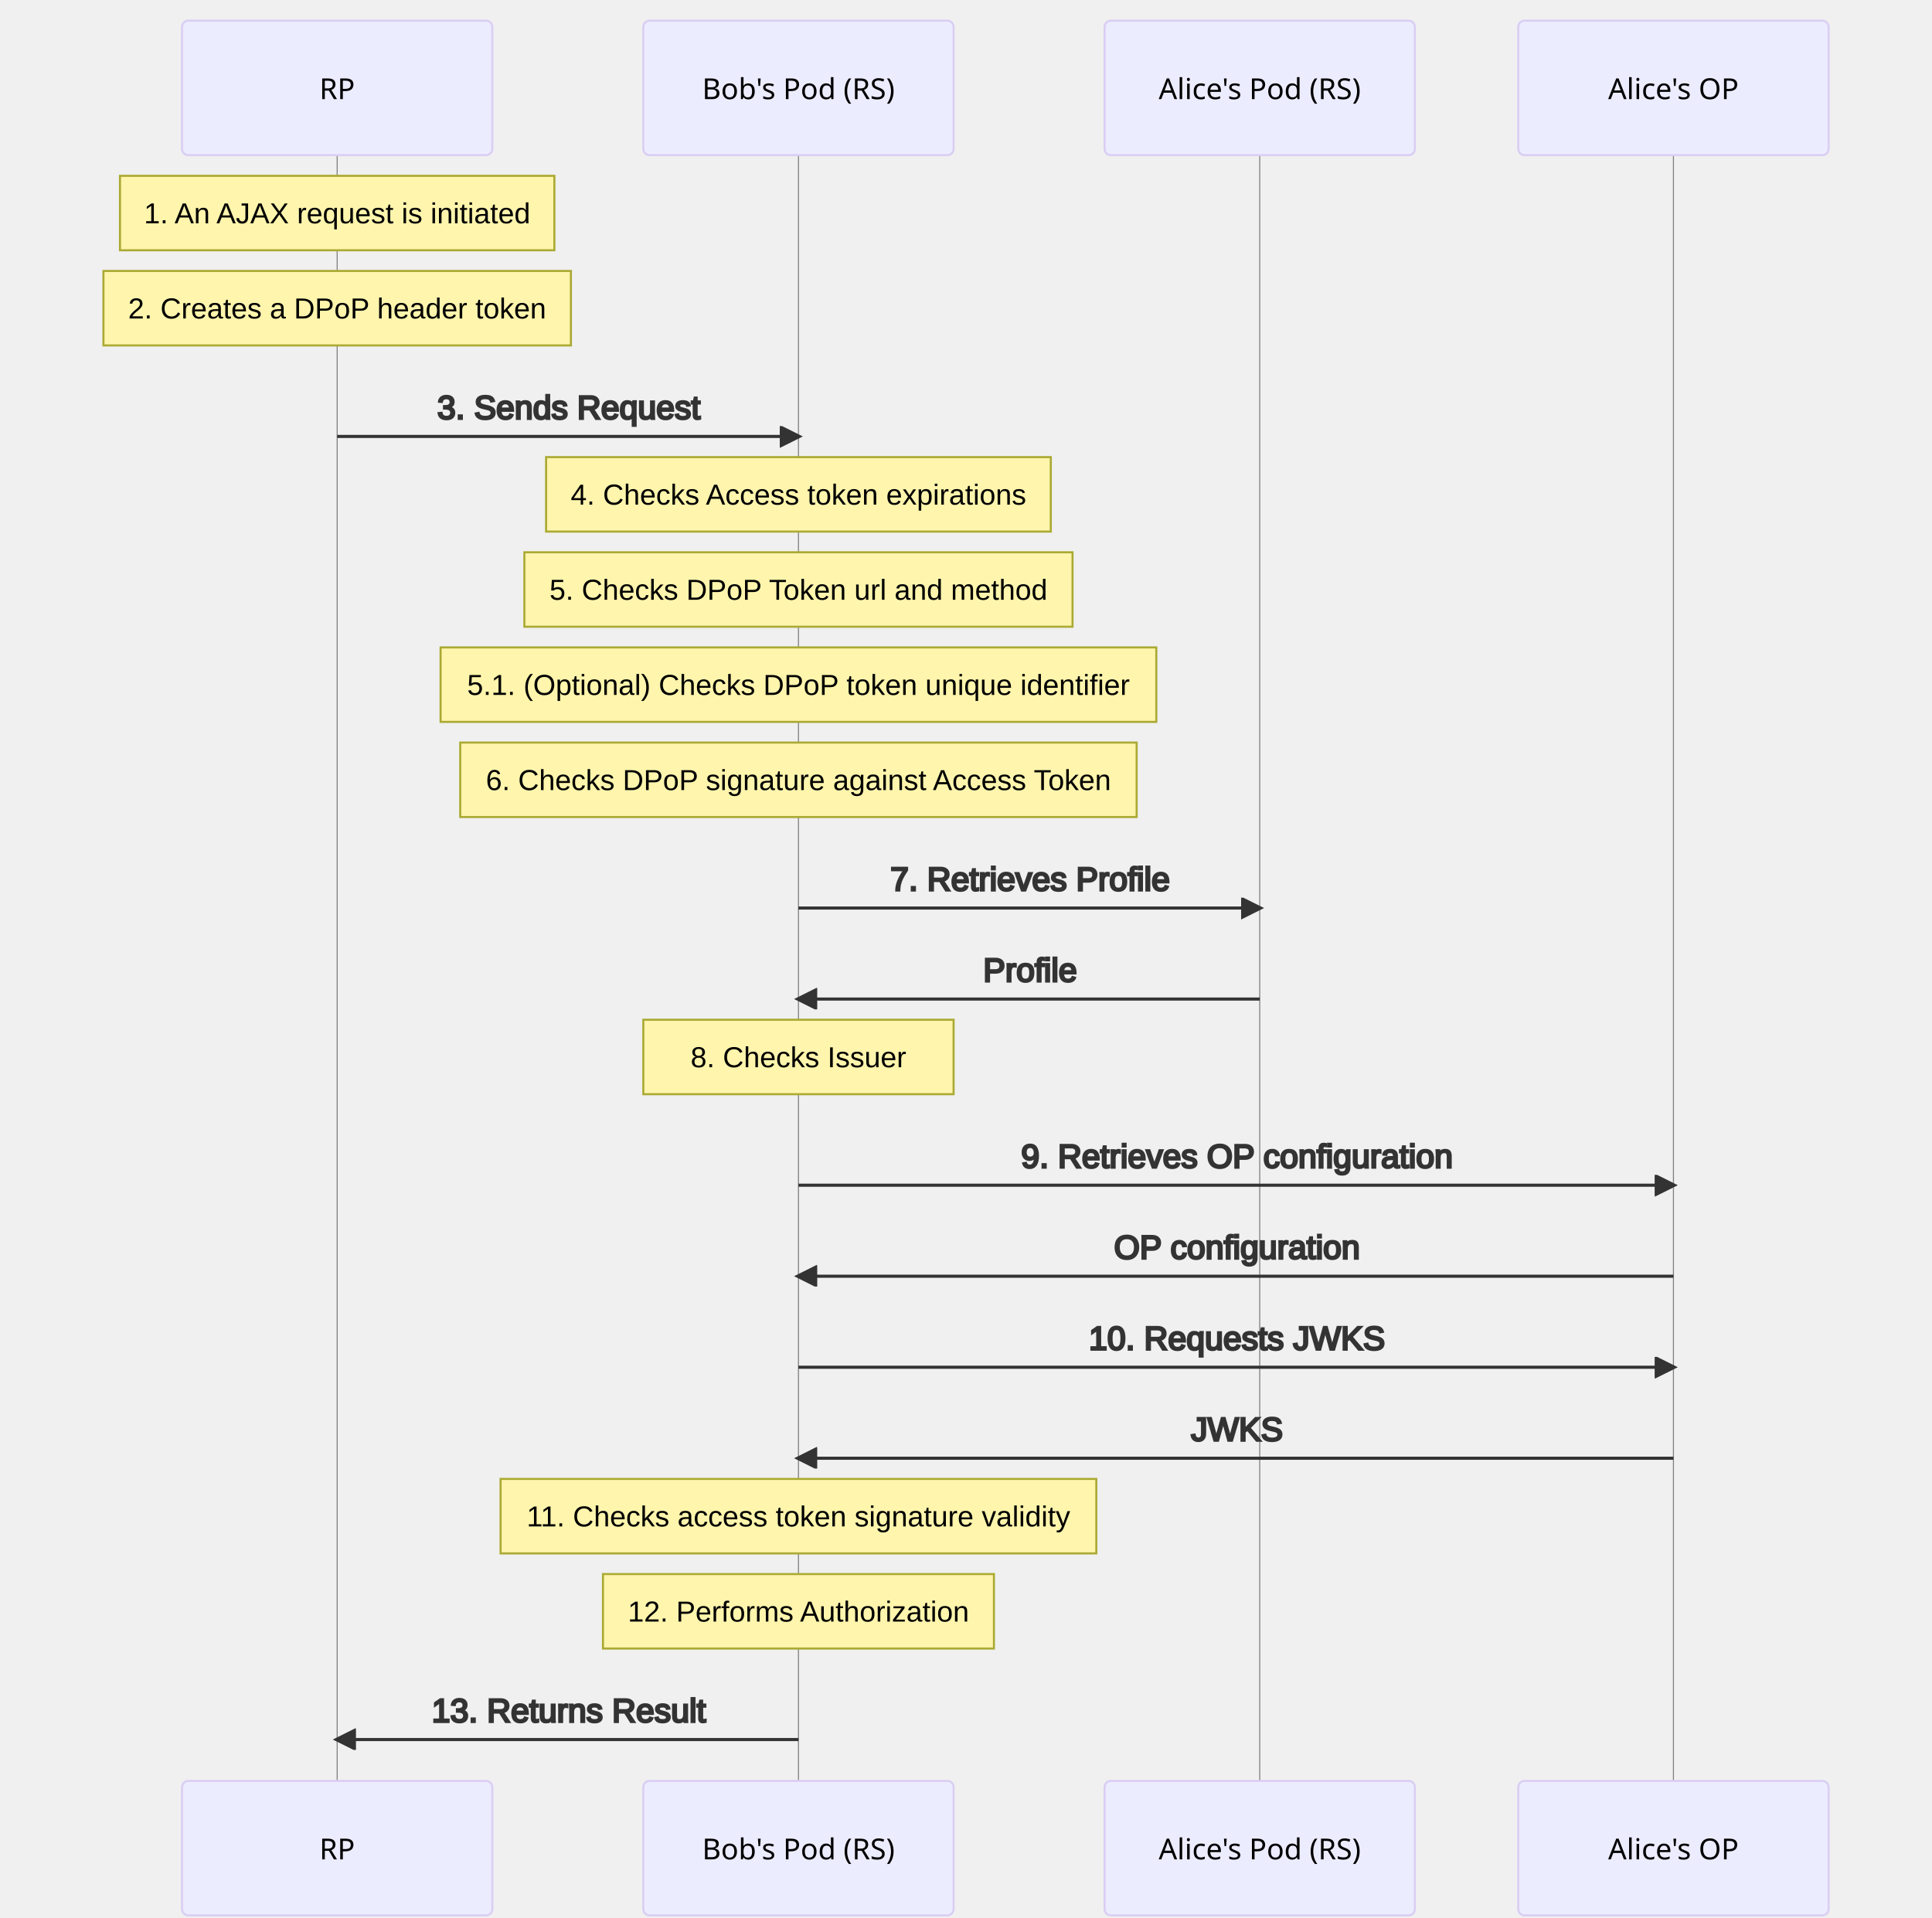
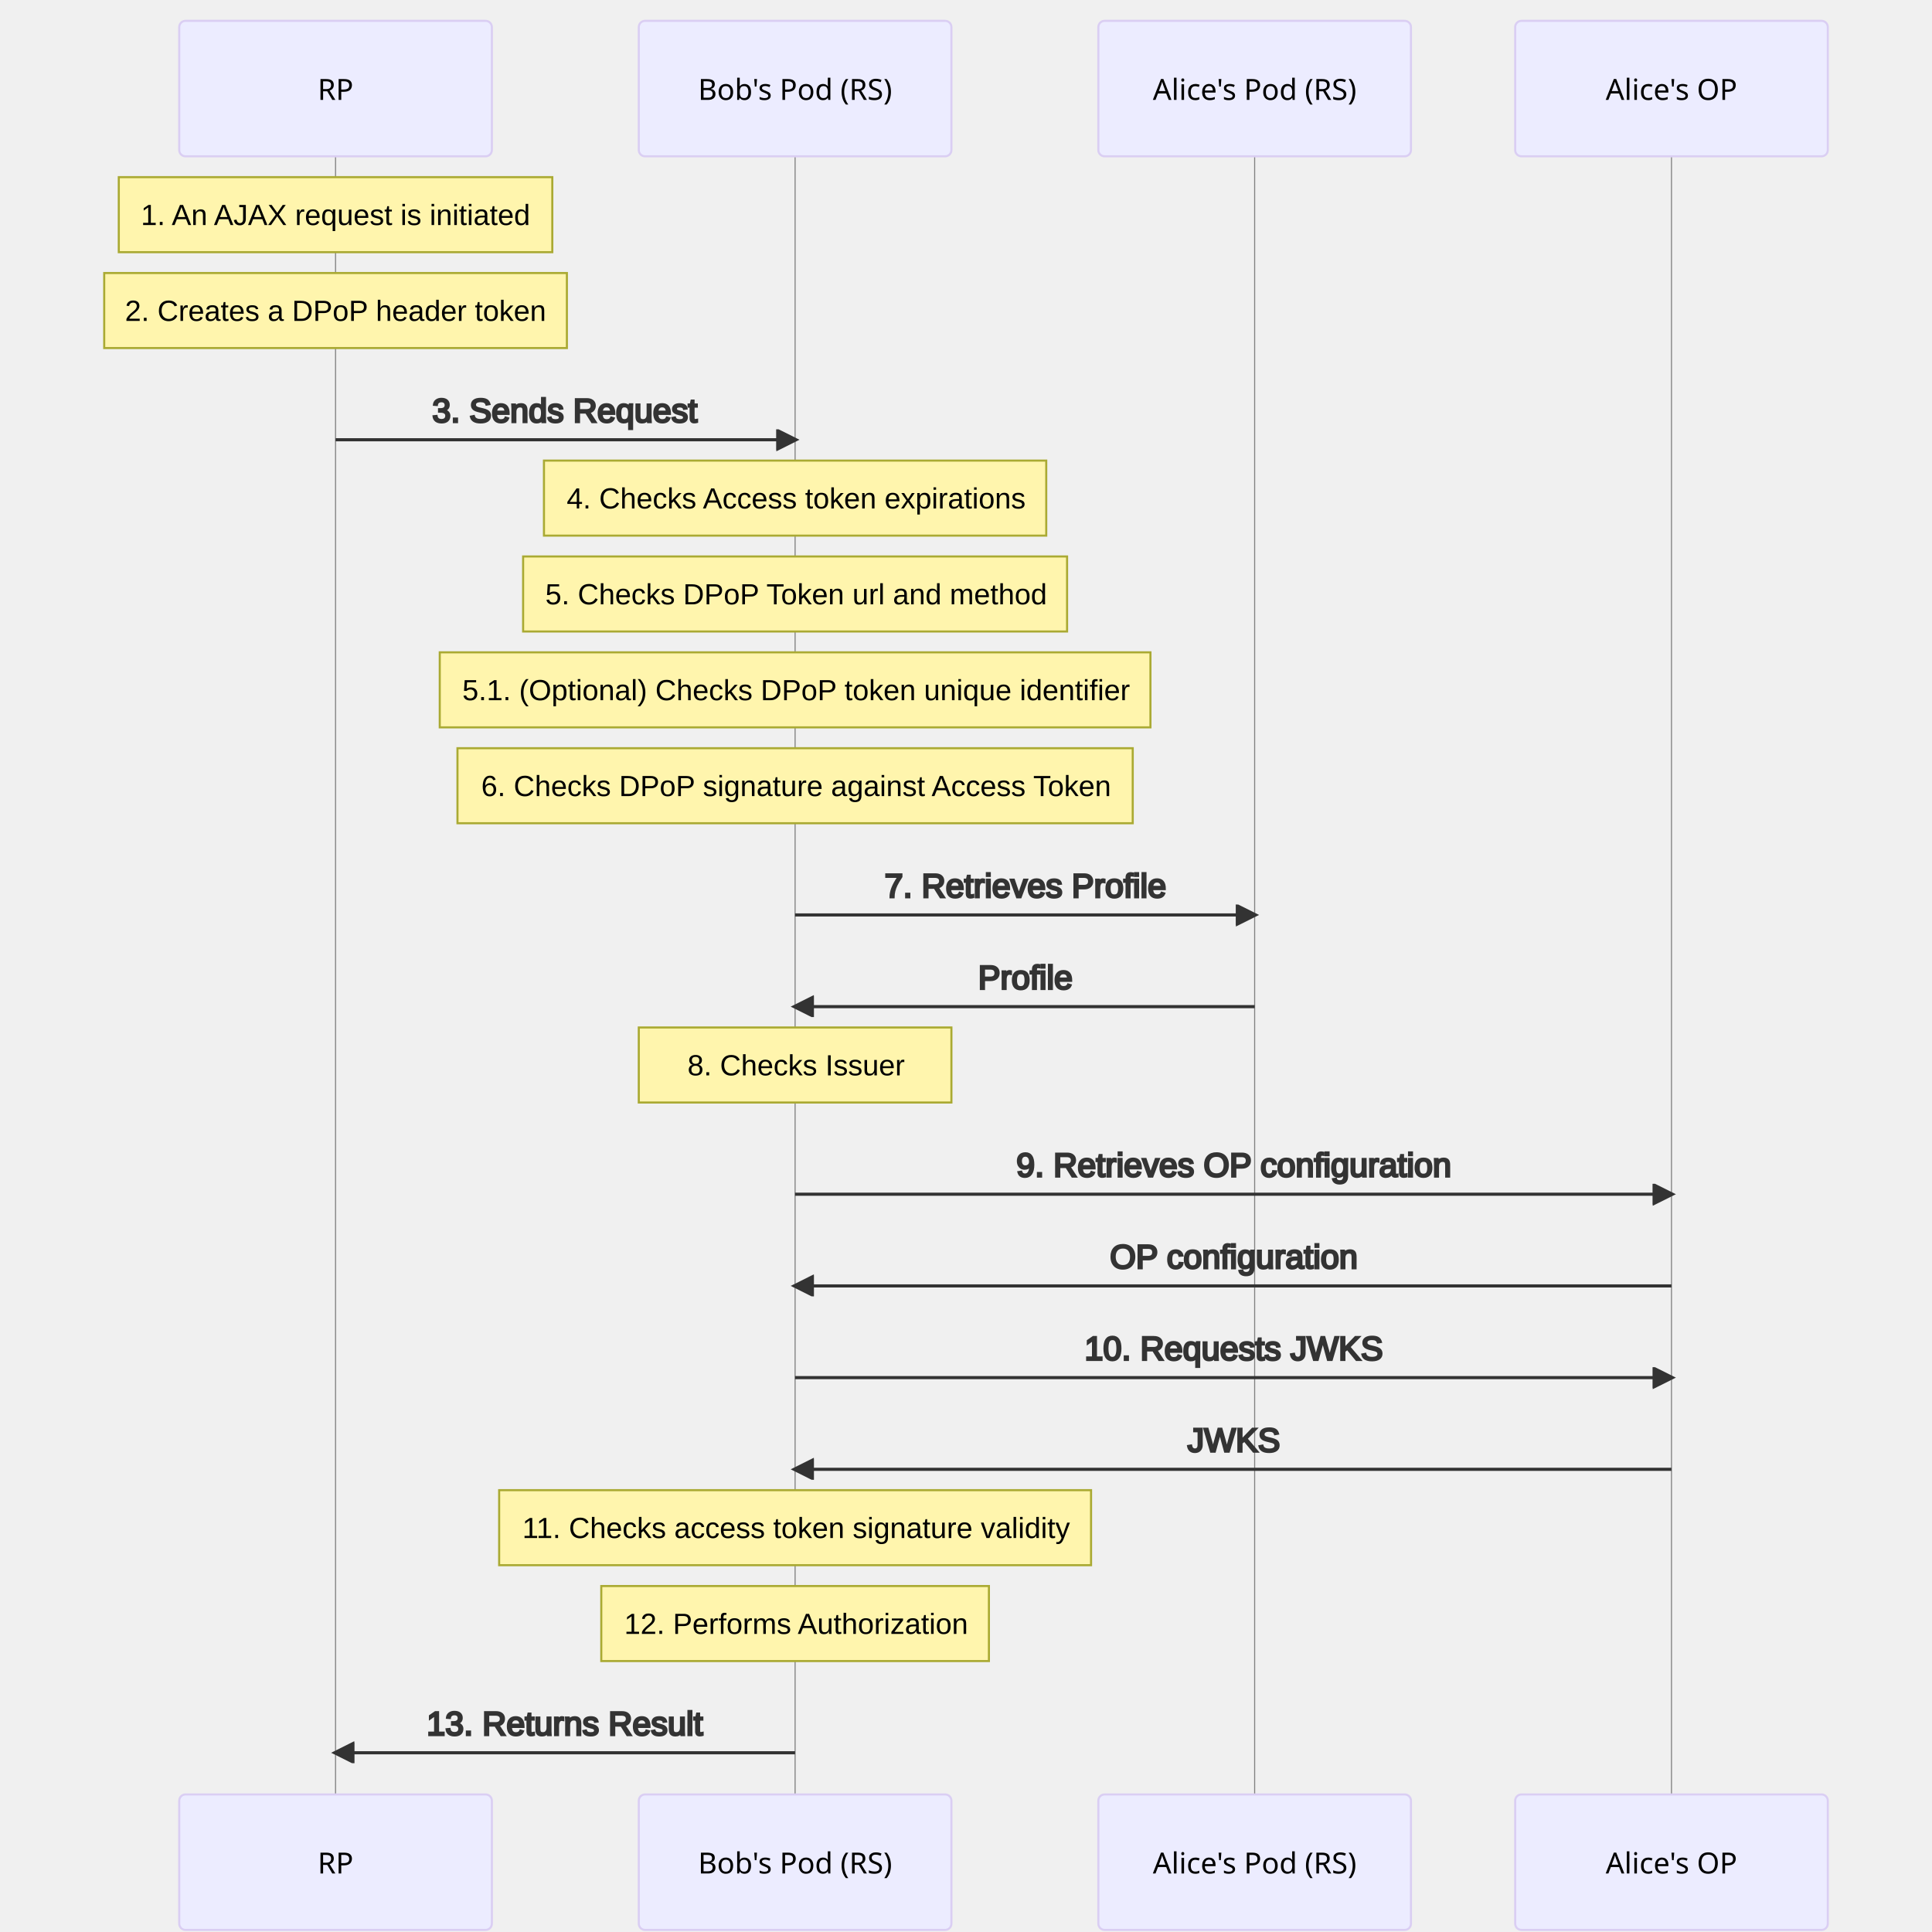
- <svg xmlns="http://www.w3.org/2000/svg" id="mermaid-1619973128495" width="100%" height="927" style="max-width: 934px;" viewBox="-88 -10 934 927">
-   <style>#mermaid-1619973128495{font-family:"trebuchet ms",verdana,arial,sans-serif;font-size:16px;fill:#333;}#mermaid-1619973128495 .error-icon{fill:#552222;}#mermaid-1619973128495 .error-text{fill:#552222;stroke:#552222;}#mermaid-1619973128495 .edge-thickness-normal{stroke-width:2px;}#mermaid-1619973128495 .edge-thickness-thick{stroke-width:3.5px;}#mermaid-1619973128495 .edge-pattern-solid{stroke-dasharray:0;}#mermaid-1619973128495 .edge-pattern-dashed{stroke-dasharray:3;}#mermaid-1619973128495 .edge-pattern-dotted{stroke-dasharray:2;}#mermaid-1619973128495 .marker{fill:#333333;stroke:#333333;}#mermaid-1619973128495 .marker.cross{stroke:#333333;}#mermaid-1619973128495 svg{font-family:"trebuchet ms",verdana,arial,sans-serif;font-size:16px;}#mermaid-1619973128495 .actor{stroke:hsl(259.626,59.777%,87.902%);fill:#ECECFF;}#mermaid-1619973128495 text.actor &gt; tspan{fill:black;stroke:none;}#mermaid-1619973128495 .actor-line{stroke:grey;}#mermaid-1619973128495 .messageLine0{stroke-width:1.5;stroke-dasharray:none;stroke:#333;}#mermaid-1619973128495 .messageLine1{stroke-width:1.5;stroke-dasharray:2,2;stroke:#333;}#mermaid-1619973128495 #arrowhead path{fill:#333;stroke:#333;}#mermaid-1619973128495 .sequenceNumber{fill:white;}#mermaid-1619973128495 #sequencenumber{fill:#333;}#mermaid-1619973128495 #crosshead path{fill:#333;stroke:#333;}#mermaid-1619973128495 .messageText{fill:#333;stroke:#333;}#mermaid-1619973128495 .labelBox{stroke:hsl(259.626,59.777%,87.902%);fill:#ECECFF;}#mermaid-1619973128495 .labelText,#mermaid-1619973128495 .labelText &gt; tspan{fill:black;stroke:none;}#mermaid-1619973128495 .loopText,#mermaid-1619973128495 .loopText &gt; tspan{fill:black;stroke:none;}#mermaid-1619973128495 .loopLine{stroke-width:2px;stroke-dasharray:2,2;stroke:hsl(259.626,59.777%,87.902%);fill:hsl(259.626,59.777%,87.902%);}#mermaid-1619973128495 .note{stroke:#aaaa33;fill:#fff5ad;}#mermaid-1619973128495 .noteText,#mermaid-1619973128495 .noteText &gt; tspan{fill:black;stroke:none;}#mermaid-1619973128495 .activation0{fill:#f4f4f4;stroke:#666;}#mermaid-1619973128495 .activation1{fill:#f4f4f4;stroke:#666;}#mermaid-1619973128495 .activation2{fill:#f4f4f4;stroke:#666;}#mermaid-1619973128495:root{--mermaid-font-family:"trebuchet ms",verdana,arial,sans-serif;}#mermaid-1619973128495 sequence{fill:apa;}</style>
+ <svg xmlns="http://www.w3.org/2000/svg" id="mermaid-1620070245906" width="100%" height="927" style="max-width: 927px;" viewBox="-86 -10 927 927">
+   <style>#mermaid-1620070245906{font-family:"trebuchet ms",verdana,arial,sans-serif;font-size:16px;fill:#333;}#mermaid-1620070245906 .error-icon{fill:#552222;}#mermaid-1620070245906 .error-text{fill:#552222;stroke:#552222;}#mermaid-1620070245906 .edge-thickness-normal{stroke-width:2px;}#mermaid-1620070245906 .edge-thickness-thick{stroke-width:3.5px;}#mermaid-1620070245906 .edge-pattern-solid{stroke-dasharray:0;}#mermaid-1620070245906 .edge-pattern-dashed{stroke-dasharray:3;}#mermaid-1620070245906 .edge-pattern-dotted{stroke-dasharray:2;}#mermaid-1620070245906 .marker{fill:#333333;stroke:#333333;}#mermaid-1620070245906 .marker.cross{stroke:#333333;}#mermaid-1620070245906 svg{font-family:"trebuchet ms",verdana,arial,sans-serif;font-size:16px;}#mermaid-1620070245906 .actor{stroke:hsl(259.626,59.777%,87.902%);fill:#ECECFF;}#mermaid-1620070245906 text.actor &gt; tspan{fill:black;stroke:none;}#mermaid-1620070245906 .actor-line{stroke:grey;}#mermaid-1620070245906 .messageLine0{stroke-width:1.5;stroke-dasharray:none;stroke:#333;}#mermaid-1620070245906 .messageLine1{stroke-width:1.5;stroke-dasharray:2,2;stroke:#333;}#mermaid-1620070245906 #arrowhead path{fill:#333;stroke:#333;}#mermaid-1620070245906 .sequenceNumber{fill:white;}#mermaid-1620070245906 #sequencenumber{fill:#333;}#mermaid-1620070245906 #crosshead path{fill:#333;stroke:#333;}#mermaid-1620070245906 .messageText{fill:#333;stroke:#333;}#mermaid-1620070245906 .labelBox{stroke:hsl(259.626,59.777%,87.902%);fill:#ECECFF;}#mermaid-1620070245906 .labelText,#mermaid-1620070245906 .labelText &gt; tspan{fill:black;stroke:none;}#mermaid-1620070245906 .loopText,#mermaid-1620070245906 .loopText &gt; tspan{fill:black;stroke:none;}#mermaid-1620070245906 .loopLine{stroke-width:2px;stroke-dasharray:2,2;stroke:hsl(259.626,59.777%,87.902%);fill:hsl(259.626,59.777%,87.902%);}#mermaid-1620070245906 .note{stroke:#aaaa33;fill:#fff5ad;}#mermaid-1620070245906 .noteText,#mermaid-1620070245906 .noteText &gt; tspan{fill:black;stroke:none;}#mermaid-1620070245906 .activation0{fill:#f4f4f4;stroke:#666;}#mermaid-1620070245906 .activation1{fill:#f4f4f4;stroke:#666;}#mermaid-1620070245906 .activation2{fill:#f4f4f4;stroke:#666;}#mermaid-1620070245906:root{--mermaid-font-family:"trebuchet ms",verdana,arial,sans-serif;}#mermaid-1620070245906 sequence{fill:apa;}</style>
  <g />
  <g>
    <line id="actor0" x1="75" y1="5" x2="75" y2="916" class="actor-line" stroke-width="0.5px" stroke="#999" />
    <rect x="0" y="0" fill="#eaeaea" stroke="#666" width="150" height="65" rx="3" ry="3" class="actor" />
    <text x="75" y="32.5" dominant-baseline="central" alignment-baseline="central" class="actor" style="text-anchor: middle; font-size: 14px; font-weight: 400; font-family: Open-Sans, sans-serif;">
      <tspan x="75" dy="0">RP</tspan>
    </text>
  </g>
  <g>
-     <line id="actor1" x1="298" y1="5" x2="298" y2="916" class="actor-line" stroke-width="0.5px" stroke="#999" />
-     <rect x="223" y="0" fill="#eaeaea" stroke="#666" width="150" height="65" rx="3" ry="3" class="actor" />
-     <text x="298" y="32.5" dominant-baseline="central" alignment-baseline="central" class="actor" style="text-anchor: middle; font-size: 14px; font-weight: 400; font-family: Open-Sans, sans-serif;">
-       <tspan x="298" dy="0">Bob's Pod (RS)</tspan>
+     <line id="actor1" x1="295.5" y1="5" x2="295.5" y2="916" class="actor-line" stroke-width="0.5px" stroke="#999" />
+     <rect x="220.5" y="0" fill="#eaeaea" stroke="#666" width="150" height="65" rx="3" ry="3" class="actor" />
+     <text x="295.5" y="32.5" dominant-baseline="central" alignment-baseline="central" class="actor" style="text-anchor: middle; font-size: 14px; font-weight: 400; font-family: Open-Sans, sans-serif;">
+       <tspan x="295.5" dy="0">Bob's Pod (RS)</tspan>
    </text>
  </g>
  <g>
-     <line id="actor2" x1="521" y1="5" x2="521" y2="916" class="actor-line" stroke-width="0.5px" stroke="#999" />
-     <rect x="446" y="0" fill="#eaeaea" stroke="#666" width="150" height="65" rx="3" ry="3" class="actor" />
-     <text x="521" y="32.5" dominant-baseline="central" alignment-baseline="central" class="actor" style="text-anchor: middle; font-size: 14px; font-weight: 400; font-family: Open-Sans, sans-serif;">
-       <tspan x="521" dy="0">Alice's Pod (RS)</tspan>
+     <line id="actor2" x1="516" y1="5" x2="516" y2="916" class="actor-line" stroke-width="0.5px" stroke="#999" />
+     <rect x="441" y="0" fill="#eaeaea" stroke="#666" width="150" height="65" rx="3" ry="3" class="actor" />
+     <text x="516" y="32.5" dominant-baseline="central" alignment-baseline="central" class="actor" style="text-anchor: middle; font-size: 14px; font-weight: 400; font-family: Open-Sans, sans-serif;">
+       <tspan x="516" dy="0">Alice's Pod (RS)</tspan>
    </text>
  </g>
  <g>
-     <line id="actor3" x1="721" y1="5" x2="721" y2="916" class="actor-line" stroke-width="0.5px" stroke="#999" />
-     <rect x="646" y="0" fill="#eaeaea" stroke="#666" width="150" height="65" rx="3" ry="3" class="actor" />
-     <text x="721" y="32.5" dominant-baseline="central" alignment-baseline="central" class="actor" style="text-anchor: middle; font-size: 14px; font-weight: 400; font-family: Open-Sans, sans-serif;">
-       <tspan x="721" dy="0">Alice's OP</tspan>
+     <line id="actor3" x1="716" y1="5" x2="716" y2="916" class="actor-line" stroke-width="0.5px" stroke="#999" />
+     <rect x="641" y="0" fill="#eaeaea" stroke="#666" width="150" height="65" rx="3" ry="3" class="actor" />
+     <text x="716" y="32.5" dominant-baseline="central" alignment-baseline="central" class="actor" style="text-anchor: middle; font-size: 14px; font-weight: 400; font-family: Open-Sans, sans-serif;">
+       <tspan x="716" dy="0">Alice's OP</tspan>
    </text>
  </g>
  <defs>
    <marker id="arrowhead" refX="9" refY="5" markerUnits="userSpaceOnUse" markerWidth="12" markerHeight="12" orient="auto">
      <path d="M 0 0 L 10 5 L 0 10 z" />
    </marker>
  </defs>
  <defs>
    <marker id="crosshead" markerWidth="15" markerHeight="8" orient="auto" refX="16" refY="4">
      <path fill="black" stroke="#000000" stroke-width="1px" d="M 9,2 V 6 L16,4 Z" style="stroke-dasharray: 0, 0;" />
      <path fill="none" stroke="#000000" stroke-width="1px" d="M 0,1 L 6,7 M 6,1 L 0,7" style="stroke-dasharray: 0, 0;" />
    </marker>
  </defs>
  <defs>
    <marker id="filled-head" refX="18" refY="7" markerWidth="20" markerHeight="28" orient="auto">
      <path d="M 18,7 L9,13 L14,7 L9,1 Z" />
    </marker>
  </defs>
  <defs>
    <marker id="sequencenumber" refX="15" refY="15" markerWidth="60" markerHeight="40" orient="auto">
      <circle cx="15" cy="15" r="6" />
    </marker>
  </defs>
  <g>
-     <rect x="-30" y="75" fill="#EDF2AE" stroke="#666" width="210" height="36" rx="0" ry="0" class="note" />
+     <rect x="-29" y="75" fill="#EDF2AE" stroke="#666" width="208" height="36" rx="0" ry="0" class="note" />
    <text x="75" y="80" text-anchor="middle" dominant-baseline="middle" alignment-baseline="middle" class="noteText" dy="1em" style="font-family: &quot;trebuchet ms&quot;, verdana, arial, sans-serif; font-size: 14px; font-weight: 400;">
      <tspan x="75">1. An AJAX request is initiated</tspan>
    </text>
  </g>
  <g>
-     <rect x="-38" y="121" fill="#EDF2AE" stroke="#666" width="226" height="36" rx="0" ry="0" class="note" />
+     <rect x="-36" y="121" fill="#EDF2AE" stroke="#666" width="222" height="36" rx="0" ry="0" class="note" />
    <text x="75" y="126" text-anchor="middle" dominant-baseline="middle" alignment-baseline="middle" class="noteText" dy="1em" style="font-family: &quot;trebuchet ms&quot;, verdana, arial, sans-serif; font-size: 14px; font-weight: 400;">
      <tspan x="75">2. Creates a DPoP header token</tspan>
    </text>
  </g>
-   <text x="187" y="172" text-anchor="middle" dominant-baseline="middle" alignment-baseline="middle" class="messageText" dy="1em" style="font-family: &quot;trebuchet ms&quot;, verdana, arial, sans-serif; font-size: 16px; font-weight: 400;">3. Sends Request</text>
-   <line x1="75" y1="201" x2="298" y2="201" class="messageLine0" stroke-width="2" stroke="none" marker-end="url(#arrowhead)" style="fill: none;" />
+   <text x="185" y="172" text-anchor="middle" dominant-baseline="middle" alignment-baseline="middle" class="messageText" dy="1em" style="font-family: &quot;trebuchet ms&quot;, verdana, arial, sans-serif; font-size: 16px; font-weight: 400;">3. Sends Request</text>
+   <line x1="75" y1="201" x2="295.5" y2="201" class="messageLine0" stroke-width="2" stroke="none" marker-end="url(#arrowhead)" style="fill: none;" />
  <g>
-     <rect x="176" y="211" fill="#EDF2AE" stroke="#666" width="244" height="36" rx="0" ry="0" class="note" />
-     <text x="298" y="216" text-anchor="middle" dominant-baseline="middle" alignment-baseline="middle" class="noteText" dy="1em" style="font-family: &quot;trebuchet ms&quot;, verdana, arial, sans-serif; font-size: 14px; font-weight: 400;">
-       <tspan x="298">4. Checks Access token expirations</tspan>
+     <rect x="175" y="211" fill="#EDF2AE" stroke="#666" width="241" height="36" rx="0" ry="0" class="note" />
+     <text x="296" y="216" text-anchor="middle" dominant-baseline="middle" alignment-baseline="middle" class="noteText" dy="1em" style="font-family: &quot;trebuchet ms&quot;, verdana, arial, sans-serif; font-size: 14px; font-weight: 400;">
+       <tspan x="296">4. Checks Access token expirations</tspan>
    </text>
  </g>
  <g>
-     <rect x="165.5" y="257" fill="#EDF2AE" stroke="#666" width="265" height="36" rx="0" ry="0" class="note" />
-     <text x="298" y="262" text-anchor="middle" dominant-baseline="middle" alignment-baseline="middle" class="noteText" dy="1em" style="font-family: &quot;trebuchet ms&quot;, verdana, arial, sans-serif; font-size: 14px; font-weight: 400;">
-       <tspan x="298">5. Checks DPoP Token url and method</tspan>
+     <rect x="165" y="257" fill="#EDF2AE" stroke="#666" width="261" height="36" rx="0" ry="0" class="note" />
+     <text x="296" y="262" text-anchor="middle" dominant-baseline="middle" alignment-baseline="middle" class="noteText" dy="1em" style="font-family: &quot;trebuchet ms&quot;, verdana, arial, sans-serif; font-size: 14px; font-weight: 400;">
+       <tspan x="296">5. Checks DPoP Token url and method</tspan>
    </text>
  </g>
  <g>
-     <rect x="125" y="303" fill="#EDF2AE" stroke="#666" width="346" height="36" rx="0" ry="0" class="note" />
-     <text x="298" y="308" text-anchor="middle" dominant-baseline="middle" alignment-baseline="middle" class="noteText" dy="1em" style="font-family: &quot;trebuchet ms&quot;, verdana, arial, sans-serif; font-size: 14px; font-weight: 400;">
-       <tspan x="298">5.1. (Optional) Checks DPoP token unique identifier</tspan>
+     <rect x="125" y="303" fill="#EDF2AE" stroke="#666" width="341" height="36" rx="0" ry="0" class="note" />
+     <text x="296" y="308" text-anchor="middle" dominant-baseline="middle" alignment-baseline="middle" class="noteText" dy="1em" style="font-family: &quot;trebuchet ms&quot;, verdana, arial, sans-serif; font-size: 14px; font-weight: 400;">
+       <tspan x="296">5.1. (Optional) Checks DPoP token unique identifier</tspan>
    </text>
  </g>
  <g>
-     <rect x="134.5" y="349" fill="#EDF2AE" stroke="#666" width="327" height="36" rx="0" ry="0" class="note" />
-     <text x="298" y="354" text-anchor="middle" dominant-baseline="middle" alignment-baseline="middle" class="noteText" dy="1em" style="font-family: &quot;trebuchet ms&quot;, verdana, arial, sans-serif; font-size: 14px; font-weight: 400;">
-       <tspan x="298">6. Checks DPoP signature against Access Token</tspan>
+     <rect x="133.5" y="349" fill="#EDF2AE" stroke="#666" width="324" height="36" rx="0" ry="0" class="note" />
+     <text x="296" y="354" text-anchor="middle" dominant-baseline="middle" alignment-baseline="middle" class="noteText" dy="1em" style="font-family: &quot;trebuchet ms&quot;, verdana, arial, sans-serif; font-size: 14px; font-weight: 400;">
+       <tspan x="296">6. Checks DPoP signature against Access Token</tspan>
    </text>
  </g>
-   <text x="410" y="400" text-anchor="middle" dominant-baseline="middle" alignment-baseline="middle" class="messageText" dy="1em" style="font-family: &quot;trebuchet ms&quot;, verdana, arial, sans-serif; font-size: 16px; font-weight: 400;">7. Retrieves Profile</text>
-   <line x1="298" y1="429" x2="521" y2="429" class="messageLine0" stroke-width="2" stroke="none" marker-end="url(#arrowhead)" style="fill: none;" />
-   <text x="410" y="444" text-anchor="middle" dominant-baseline="middle" alignment-baseline="middle" class="messageText" dy="1em" style="font-family: &quot;trebuchet ms&quot;, verdana, arial, sans-serif; font-size: 16px; font-weight: 400;">Profile</text>
-   <line x1="521" y1="473" x2="298" y2="473" class="messageLine0" stroke-width="2" stroke="none" marker-end="url(#arrowhead)" style="fill: none;" />
+   <text x="406" y="400" text-anchor="middle" dominant-baseline="middle" alignment-baseline="middle" class="messageText" dy="1em" style="font-family: &quot;trebuchet ms&quot;, verdana, arial, sans-serif; font-size: 16px; font-weight: 400;">7. Retrieves Profile</text>
+   <line x1="295.5" y1="429" x2="516" y2="429" class="messageLine0" stroke-width="2" stroke="none" marker-end="url(#arrowhead)" style="fill: none;" />
+   <text x="406" y="444" text-anchor="middle" dominant-baseline="middle" alignment-baseline="middle" class="messageText" dy="1em" style="font-family: &quot;trebuchet ms&quot;, verdana, arial, sans-serif; font-size: 16px; font-weight: 400;">Profile</text>
+   <line x1="516" y1="473" x2="295.5" y2="473" class="messageLine0" stroke-width="2" stroke="none" marker-end="url(#arrowhead)" style="fill: none;" />
  <g>
-     <rect x="223" y="483" fill="#EDF2AE" stroke="#666" width="150" height="36" rx="0" ry="0" class="note" />
-     <text x="298" y="488" text-anchor="middle" dominant-baseline="middle" alignment-baseline="middle" class="noteText" dy="1em" style="font-family: &quot;trebuchet ms&quot;, verdana, arial, sans-serif; font-size: 14px; font-weight: 400;">
-       <tspan x="298">8. Checks Issuer</tspan>
+     <rect x="220.5" y="483" fill="#EDF2AE" stroke="#666" width="150" height="36" rx="0" ry="0" class="note" />
+     <text x="296" y="488" text-anchor="middle" dominant-baseline="middle" alignment-baseline="middle" class="noteText" dy="1em" style="font-family: &quot;trebuchet ms&quot;, verdana, arial, sans-serif; font-size: 14px; font-weight: 400;">
+       <tspan x="296">8. Checks Issuer</tspan>
    </text>
  </g>
-   <text x="510" y="534" text-anchor="middle" dominant-baseline="middle" alignment-baseline="middle" class="messageText" dy="1em" style="font-family: &quot;trebuchet ms&quot;, verdana, arial, sans-serif; font-size: 16px; font-weight: 400;">9. Retrieves OP configuration</text>
-   <line x1="298" y1="563" x2="721" y2="563" class="messageLine0" stroke-width="2" stroke="none" marker-end="url(#arrowhead)" style="fill: none;" />
-   <text x="510" y="578" text-anchor="middle" dominant-baseline="middle" alignment-baseline="middle" class="messageText" dy="1em" style="font-family: &quot;trebuchet ms&quot;, verdana, arial, sans-serif; font-size: 16px; font-weight: 400;">OP configuration</text>
-   <line x1="721" y1="607" x2="298" y2="607" class="messageLine0" stroke-width="2" stroke="none" marker-end="url(#arrowhead)" style="fill: none;" />
-   <text x="510" y="622" text-anchor="middle" dominant-baseline="middle" alignment-baseline="middle" class="messageText" dy="1em" style="font-family: &quot;trebuchet ms&quot;, verdana, arial, sans-serif; font-size: 16px; font-weight: 400;">10. Requests JWKS</text>
-   <line x1="298" y1="651" x2="721" y2="651" class="messageLine0" stroke-width="2" stroke="none" marker-end="url(#arrowhead)" style="fill: none;" />
-   <text x="510" y="666" text-anchor="middle" dominant-baseline="middle" alignment-baseline="middle" class="messageText" dy="1em" style="font-family: &quot;trebuchet ms&quot;, verdana, arial, sans-serif; font-size: 16px; font-weight: 400;">JWKS</text>
-   <line x1="721" y1="695" x2="298" y2="695" class="messageLine0" stroke-width="2" stroke="none" marker-end="url(#arrowhead)" style="fill: none;" />
+   <text x="506" y="534" text-anchor="middle" dominant-baseline="middle" alignment-baseline="middle" class="messageText" dy="1em" style="font-family: &quot;trebuchet ms&quot;, verdana, arial, sans-serif; font-size: 16px; font-weight: 400;">9. Retrieves OP configuration</text>
+   <line x1="295.5" y1="563" x2="716" y2="563" class="messageLine0" stroke-width="2" stroke="none" marker-end="url(#arrowhead)" style="fill: none;" />
+   <text x="506" y="578" text-anchor="middle" dominant-baseline="middle" alignment-baseline="middle" class="messageText" dy="1em" style="font-family: &quot;trebuchet ms&quot;, verdana, arial, sans-serif; font-size: 16px; font-weight: 400;">OP configuration</text>
+   <line x1="716" y1="607" x2="295.5" y2="607" class="messageLine0" stroke-width="2" stroke="none" marker-end="url(#arrowhead)" style="fill: none;" />
+   <text x="506" y="622" text-anchor="middle" dominant-baseline="middle" alignment-baseline="middle" class="messageText" dy="1em" style="font-family: &quot;trebuchet ms&quot;, verdana, arial, sans-serif; font-size: 16px; font-weight: 400;">10. Requests JWKS</text>
+   <line x1="295.5" y1="651" x2="716" y2="651" class="messageLine0" stroke-width="2" stroke="none" marker-end="url(#arrowhead)" style="fill: none;" />
+   <text x="506" y="666" text-anchor="middle" dominant-baseline="middle" alignment-baseline="middle" class="messageText" dy="1em" style="font-family: &quot;trebuchet ms&quot;, verdana, arial, sans-serif; font-size: 16px; font-weight: 400;">JWKS</text>
+   <line x1="716" y1="695" x2="295.5" y2="695" class="messageLine0" stroke-width="2" stroke="none" marker-end="url(#arrowhead)" style="fill: none;" />
  <g>
-     <rect x="154" y="705" fill="#EDF2AE" stroke="#666" width="288" height="36" rx="0" ry="0" class="note" />
-     <text x="298" y="710" text-anchor="middle" dominant-baseline="middle" alignment-baseline="middle" class="noteText" dy="1em" style="font-family: &quot;trebuchet ms&quot;, verdana, arial, sans-serif; font-size: 14px; font-weight: 400;">
-       <tspan x="298">11. Checks access token signature validity</tspan>
+     <rect x="153.5" y="705" fill="#EDF2AE" stroke="#666" width="284" height="36" rx="0" ry="0" class="note" />
+     <text x="296" y="710" text-anchor="middle" dominant-baseline="middle" alignment-baseline="middle" class="noteText" dy="1em" style="font-family: &quot;trebuchet ms&quot;, verdana, arial, sans-serif; font-size: 14px; font-weight: 400;">
+       <tspan x="296">11. Checks access token signature validity</tspan>
    </text>
  </g>
  <g>
-     <rect x="203.5" y="751" fill="#EDF2AE" stroke="#666" width="189" height="36" rx="0" ry="0" class="note" />
-     <text x="298" y="756" text-anchor="middle" dominant-baseline="middle" alignment-baseline="middle" class="noteText" dy="1em" style="font-family: &quot;trebuchet ms&quot;, verdana, arial, sans-serif; font-size: 14px; font-weight: 400;">
-       <tspan x="298">12. Performs Authorization</tspan>
+     <rect x="202.5" y="751" fill="#EDF2AE" stroke="#666" width="186" height="36" rx="0" ry="0" class="note" />
+     <text x="296" y="756" text-anchor="middle" dominant-baseline="middle" alignment-baseline="middle" class="noteText" dy="1em" style="font-family: &quot;trebuchet ms&quot;, verdana, arial, sans-serif; font-size: 14px; font-weight: 400;">
+       <tspan x="296">12. Performs Authorization</tspan>
    </text>
  </g>
-   <text x="187" y="802" text-anchor="middle" dominant-baseline="middle" alignment-baseline="middle" class="messageText" dy="1em" style="font-family: &quot;trebuchet ms&quot;, verdana, arial, sans-serif; font-size: 16px; font-weight: 400;">13. Returns Result</text>
-   <line x1="298" y1="831" x2="75" y2="831" class="messageLine0" stroke-width="2" stroke="none" marker-end="url(#arrowhead)" style="fill: none;" />
+   <text x="185" y="802" text-anchor="middle" dominant-baseline="middle" alignment-baseline="middle" class="messageText" dy="1em" style="font-family: &quot;trebuchet ms&quot;, verdana, arial, sans-serif; font-size: 16px; font-weight: 400;">13. Returns Result</text>
+   <line x1="295.5" y1="831" x2="75" y2="831" class="messageLine0" stroke-width="2" stroke="none" marker-end="url(#arrowhead)" style="fill: none;" />
  <g>
    <rect x="0" y="851" fill="#eaeaea" stroke="#666" width="150" height="65" rx="3" ry="3" class="actor" />
    <text x="75" y="883.5" dominant-baseline="central" alignment-baseline="central" class="actor" style="text-anchor: middle; font-size: 14px; font-weight: 400; font-family: Open-Sans, sans-serif;">
      <tspan x="75" dy="0">RP</tspan>
    </text>
  </g>
  <g>
-     <rect x="223" y="851" fill="#eaeaea" stroke="#666" width="150" height="65" rx="3" ry="3" class="actor" />
-     <text x="298" y="883.5" dominant-baseline="central" alignment-baseline="central" class="actor" style="text-anchor: middle; font-size: 14px; font-weight: 400; font-family: Open-Sans, sans-serif;">
-       <tspan x="298" dy="0">Bob's Pod (RS)</tspan>
+     <rect x="220.5" y="851" fill="#eaeaea" stroke="#666" width="150" height="65" rx="3" ry="3" class="actor" />
+     <text x="295.5" y="883.5" dominant-baseline="central" alignment-baseline="central" class="actor" style="text-anchor: middle; font-size: 14px; font-weight: 400; font-family: Open-Sans, sans-serif;">
+       <tspan x="295.5" dy="0">Bob's Pod (RS)</tspan>
    </text>
  </g>
  <g>
-     <rect x="446" y="851" fill="#eaeaea" stroke="#666" width="150" height="65" rx="3" ry="3" class="actor" />
-     <text x="521" y="883.5" dominant-baseline="central" alignment-baseline="central" class="actor" style="text-anchor: middle; font-size: 14px; font-weight: 400; font-family: Open-Sans, sans-serif;">
-       <tspan x="521" dy="0">Alice's Pod (RS)</tspan>
+     <rect x="441" y="851" fill="#eaeaea" stroke="#666" width="150" height="65" rx="3" ry="3" class="actor" />
+     <text x="516" y="883.5" dominant-baseline="central" alignment-baseline="central" class="actor" style="text-anchor: middle; font-size: 14px; font-weight: 400; font-family: Open-Sans, sans-serif;">
+       <tspan x="516" dy="0">Alice's Pod (RS)</tspan>
    </text>
  </g>
  <g>
-     <rect x="646" y="851" fill="#eaeaea" stroke="#666" width="150" height="65" rx="3" ry="3" class="actor" />
-     <text x="721" y="883.5" dominant-baseline="central" alignment-baseline="central" class="actor" style="text-anchor: middle; font-size: 14px; font-weight: 400; font-family: Open-Sans, sans-serif;">
-       <tspan x="721" dy="0">Alice's OP</tspan>
+     <rect x="641" y="851" fill="#eaeaea" stroke="#666" width="150" height="65" rx="3" ry="3" class="actor" />
+     <text x="716" y="883.5" dominant-baseline="central" alignment-baseline="central" class="actor" style="text-anchor: middle; font-size: 14px; font-weight: 400; font-family: Open-Sans, sans-serif;">
+       <tspan x="716" dy="0">Alice's OP</tspan>
    </text>
  </g>
</svg>
